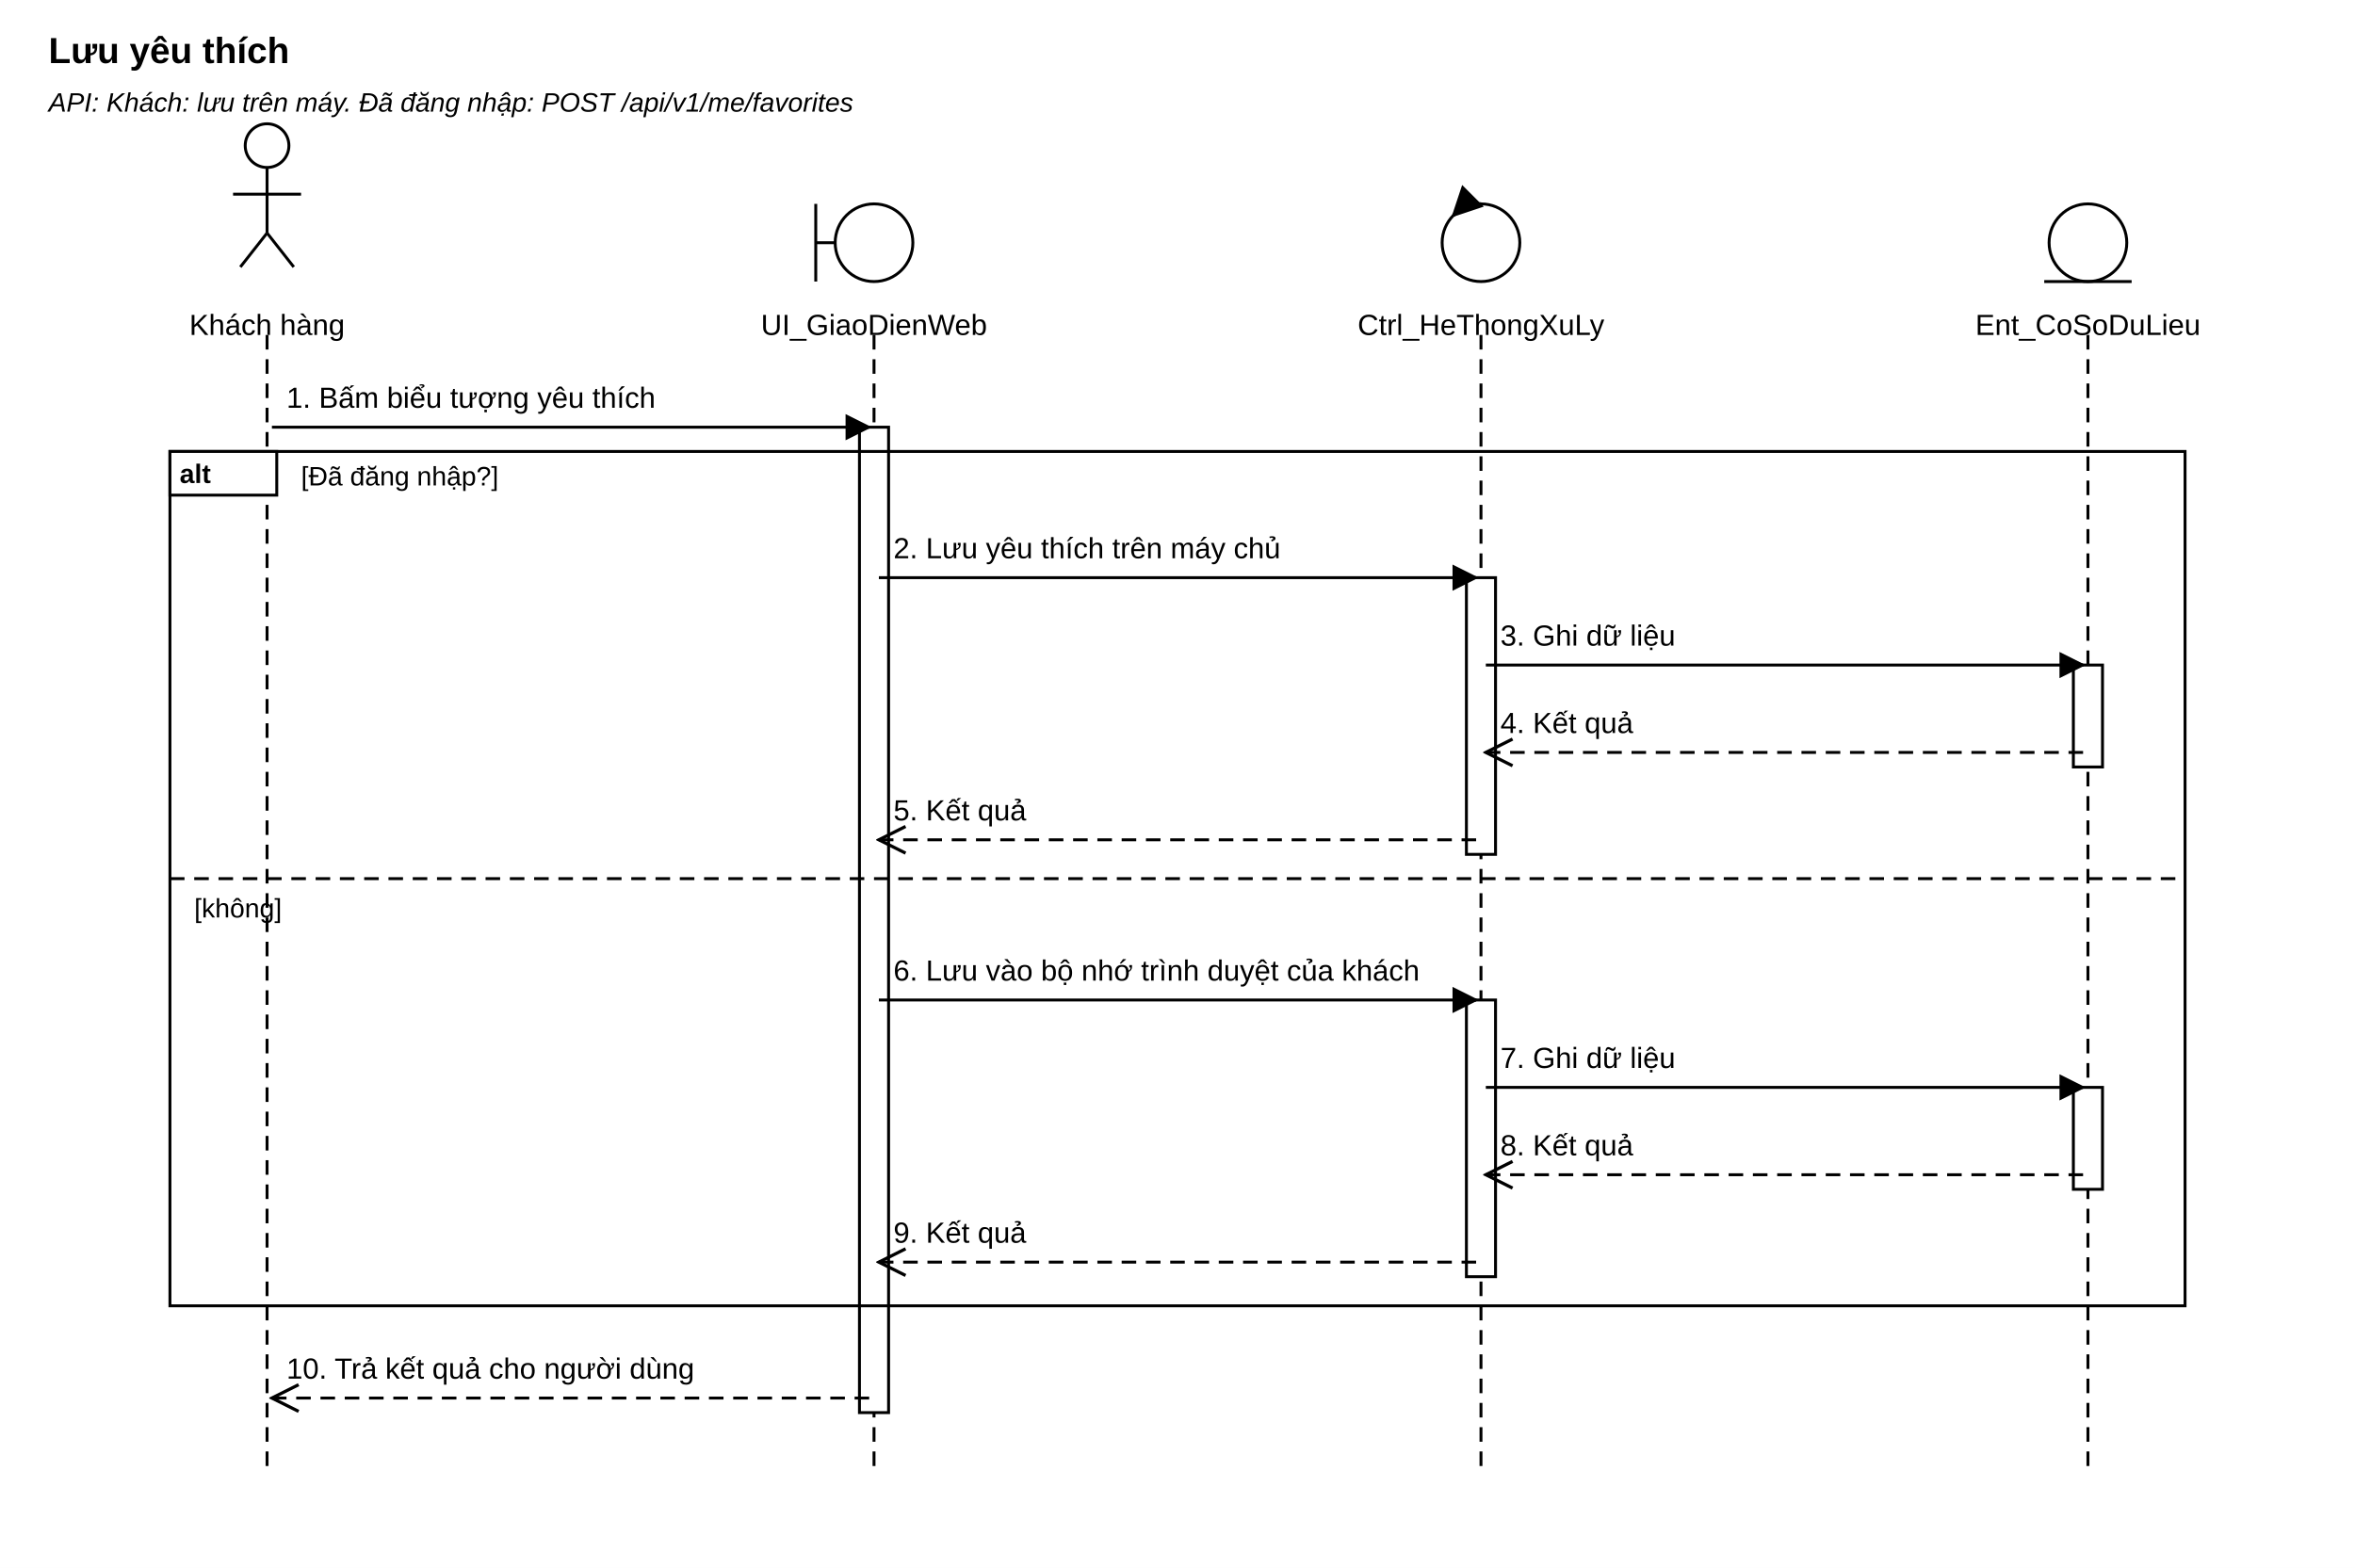
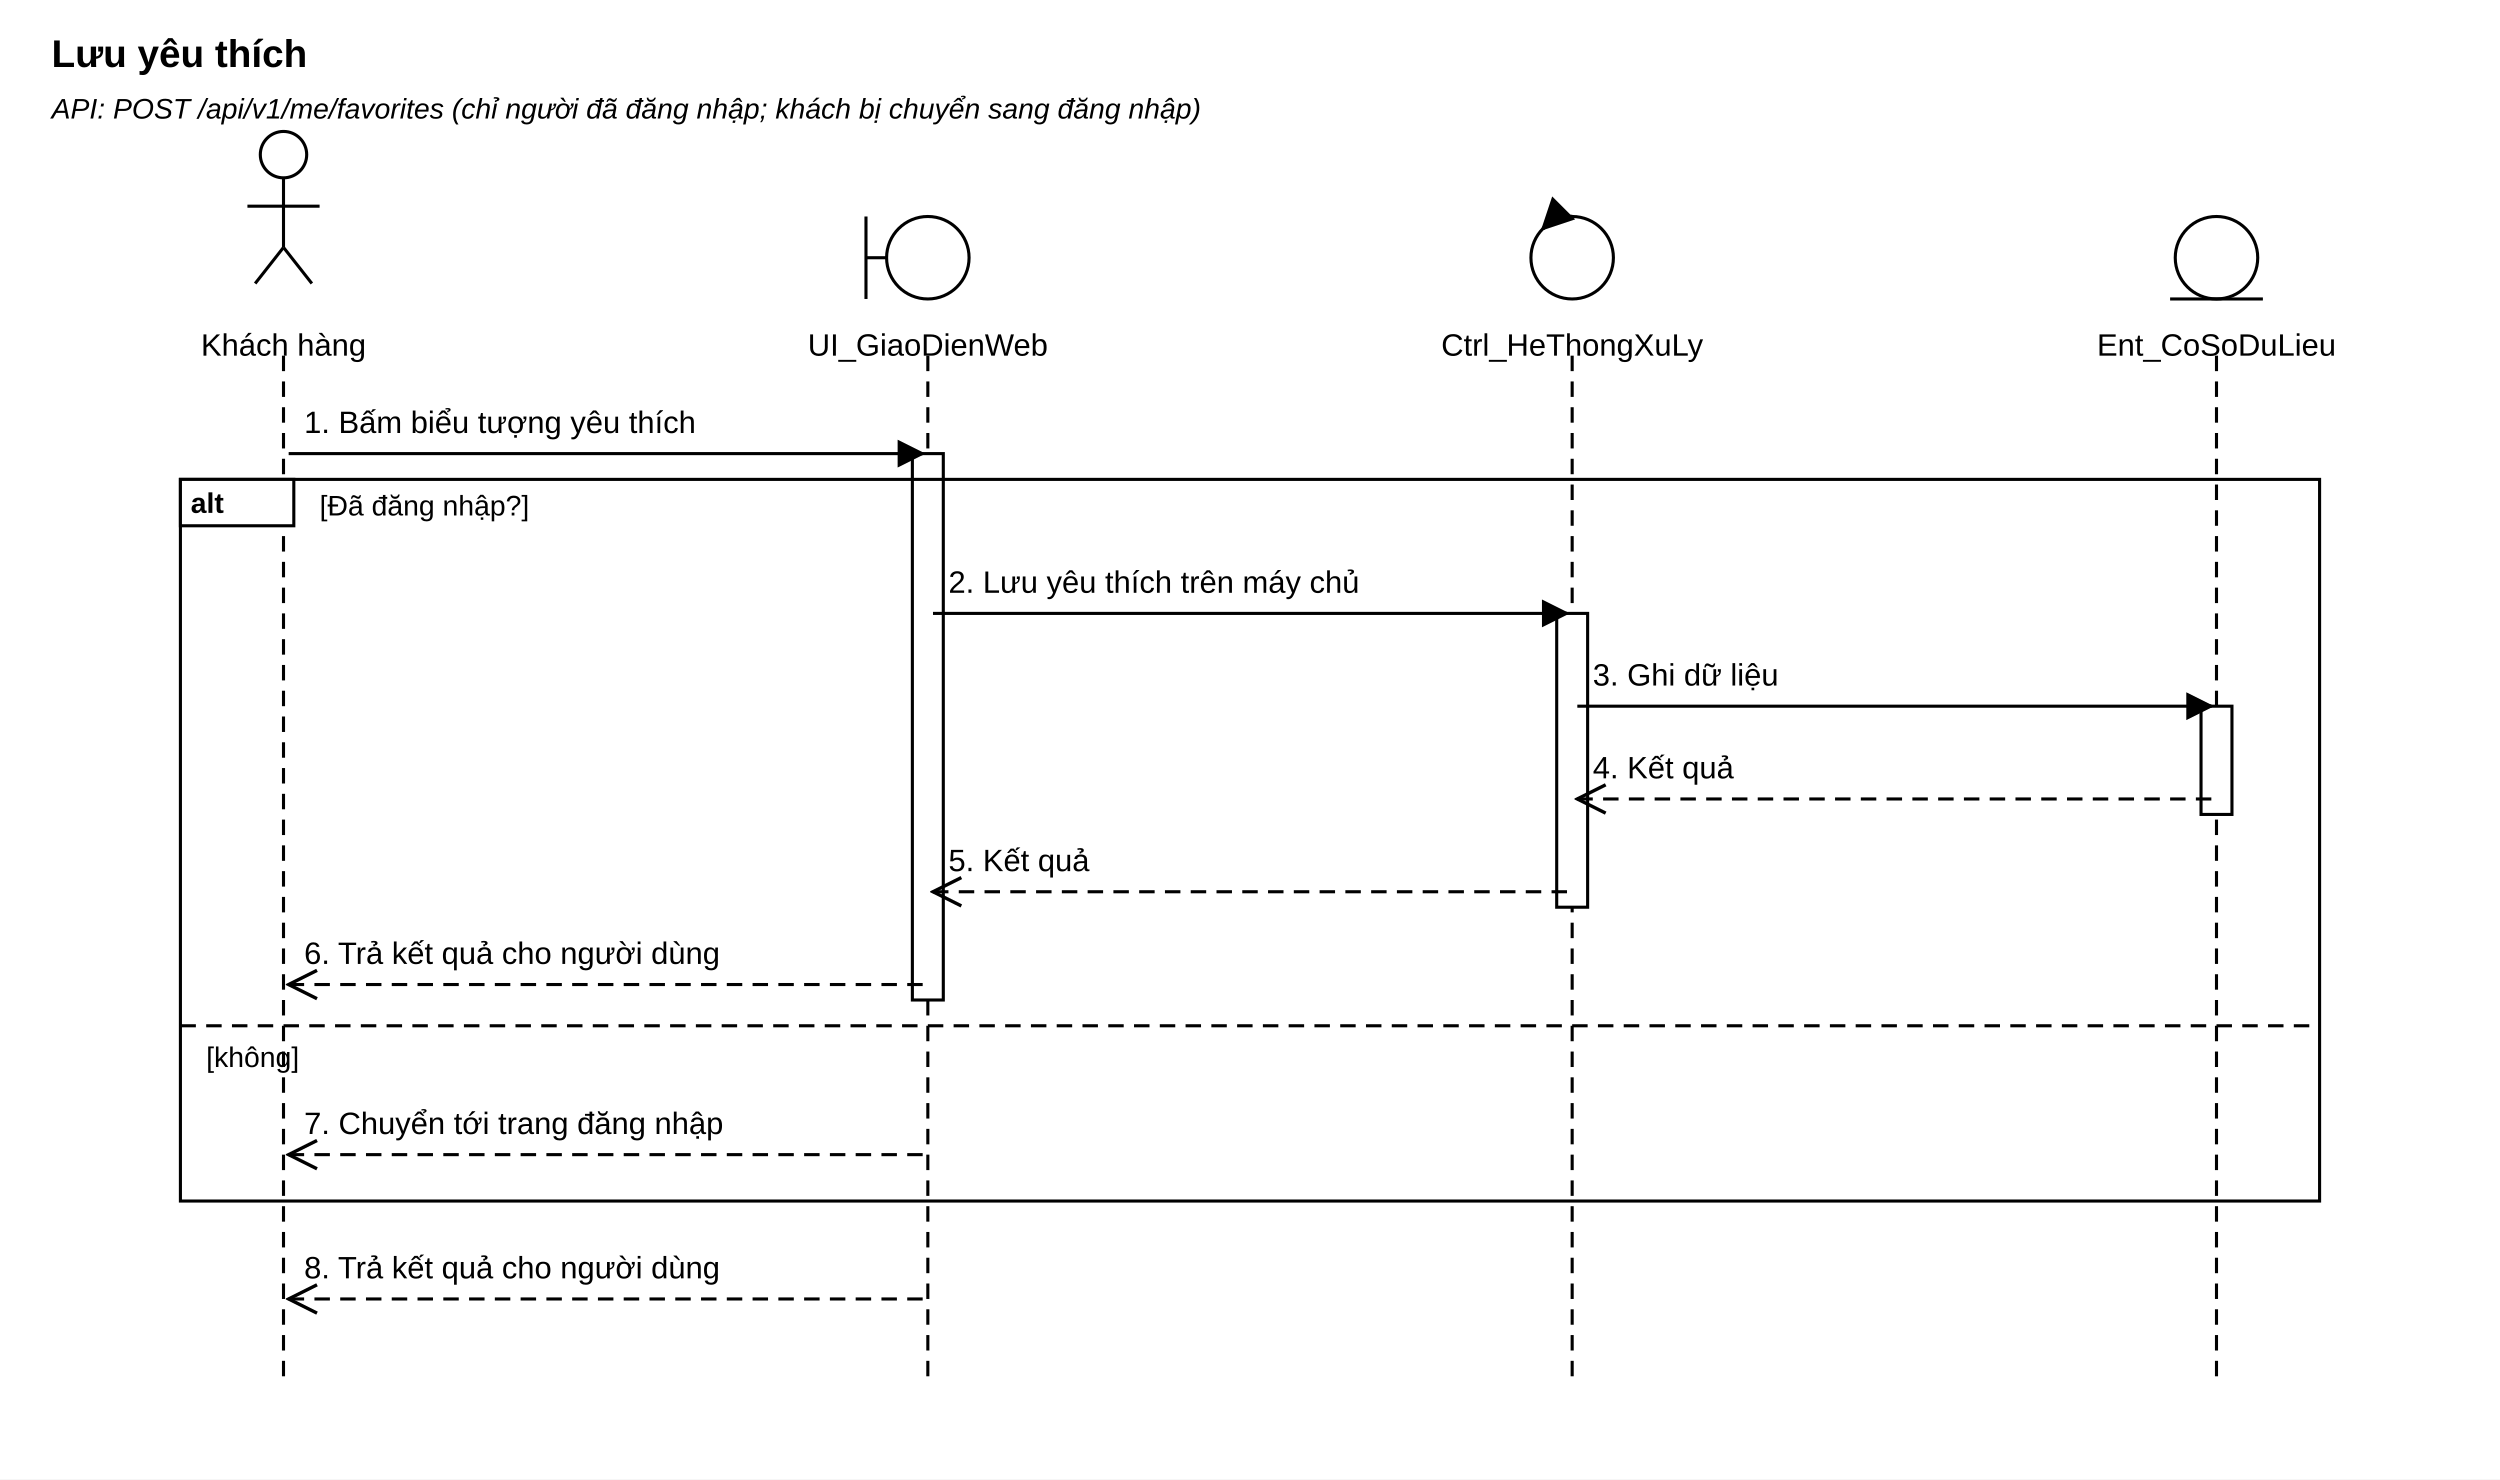
- <svg xmlns="http://www.w3.org/2000/svg" width="970" height="646" viewBox="0 0 970 646">
+ <svg xmlns="http://www.w3.org/2000/svg" width="970" height="574" viewBox="0 0 970 574">
  <defs>
    <marker id="dac" viewBox="0 0 10 10" refX="9" refY="5" markerWidth="9" markerHeight="9" orient="auto">
      <path d="M0,0 L10,5 L0,10 z" fill="#000" />
    </marker>
    <marker id="ho" viewBox="0 0 12 12" refX="11" refY="6" markerWidth="11" markerHeight="11" orient="auto">
      <path d="M1,1 L11,6 L1,11" fill="none" stroke="#000" stroke-width="1.2" />
    </marker>
  </defs>
  <rect width="100%" height="100%" fill="#fff" />
  <text x="20" y="26" font-family="Arial, Helvetica, sans-serif" font-size="15" text-anchor="start" font-weight="bold" fill="#000">Lưu yêu thích</text>
-   <text x="20" y="46" font-family="Arial, Helvetica, sans-serif" font-size="11" text-anchor="start" font-weight="normal" fill="#000" font-style="italic">API: Khách: lưu trên máy. Đã đăng nhập: POST /api/v1/me/favorites</text>
+   <text x="20" y="46" font-family="Arial, Helvetica, sans-serif" font-size="11" text-anchor="start" font-weight="normal" fill="#000" font-style="italic">API: POST /api/v1/me/favorites (chỉ người đã đăng nhập; khách bị chuyển sang đăng nhập)</text>
  <circle cx="110" cy="60" r="9" fill="#fff" stroke="#000" stroke-width="1.2" />
  <line x1="110" y1="69" x2="110" y2="96" stroke="#000" stroke-width="1.2" />
  <line x1="96" y1="80" x2="124" y2="80" stroke="#000" stroke-width="1.2" />
  <line x1="110" y1="96" x2="99" y2="110" stroke="#000" stroke-width="1.2" />
  <line x1="110" y1="96" x2="121" y2="110" stroke="#000" stroke-width="1.2" />
  <text x="110" y="138" font-family="Arial, Helvetica, sans-serif" font-size="12" text-anchor="middle" font-weight="normal" fill="#000">Khách hàng</text>
  <line x1="336" y1="84" x2="336" y2="116" stroke="#000" stroke-width="1.2" />
  <line x1="336" y1="100" x2="344" y2="100" stroke="#000" stroke-width="1.2" />
  <circle cx="360" cy="100" r="16" fill="#fff" stroke="#000" stroke-width="1.2" />
  <text x="360" y="138" font-family="Arial, Helvetica, sans-serif" font-size="12" text-anchor="middle" font-weight="normal" fill="#000">UI_GiaoDienWeb</text>
  <circle cx="610" cy="100" r="16" fill="#fff" stroke="#000" stroke-width="1.2" />
  <path d="M 610 84 A 16 16 0 0 0 598.69 88.69" fill="none" stroke="#000" stroke-width="1.4" marker-end="url(#dac)" />
  <text x="610" y="138" font-family="Arial, Helvetica, sans-serif" font-size="12" text-anchor="middle" font-weight="normal" fill="#000">Ctrl_HeThongXuLy</text>
  <circle cx="860" cy="100" r="16" fill="#fff" stroke="#000" stroke-width="1.2" />
  <line x1="842" y1="116" x2="878" y2="116" stroke="#000" stroke-width="1.2" />
  <text x="860" y="138" font-family="Arial, Helvetica, sans-serif" font-size="12" text-anchor="middle" font-weight="normal" fill="#000">Ent_CoSoDuLieu</text>
-   <line x1="110" y1="138" x2="110" y2="606" stroke="#000" stroke-width="1.2" stroke-dasharray="6 4" />
-   <line x1="360" y1="138" x2="360" y2="606" stroke="#000" stroke-width="1.2" stroke-dasharray="6 4" />
-   <line x1="610" y1="138" x2="610" y2="606" stroke="#000" stroke-width="1.2" stroke-dasharray="6 4" />
-   <line x1="860" y1="138" x2="860" y2="606" stroke="#000" stroke-width="1.2" stroke-dasharray="6 4" />
+   <line x1="110" y1="138" x2="110" y2="534" stroke="#000" stroke-width="1.2" stroke-dasharray="6 4" />
+   <line x1="360" y1="138" x2="360" y2="534" stroke="#000" stroke-width="1.2" stroke-dasharray="6 4" />
+   <line x1="610" y1="138" x2="610" y2="534" stroke="#000" stroke-width="1.2" stroke-dasharray="6 4" />
+   <line x1="860" y1="138" x2="860" y2="534" stroke="#000" stroke-width="1.2" stroke-dasharray="6 4" />
  <rect x="854" y="274" width="12" height="42" rx="0" fill="#fff" stroke="#000" stroke-width="1.2" />
  <rect x="604" y="238" width="12" height="114" rx="0" fill="#fff" stroke="#000" stroke-width="1.2" />
-   <rect x="854" y="448" width="12" height="42" rx="0" fill="#fff" stroke="#000" stroke-width="1.2" />
-   <rect x="604" y="412" width="12" height="114" rx="0" fill="#fff" stroke="#000" stroke-width="1.2" />
-   <rect x="354" y="176" width="12" height="406" rx="0" fill="#fff" stroke="#000" stroke-width="1.2" />
+   <rect x="354" y="176" width="12" height="212" rx="0" fill="#fff" stroke="#000" stroke-width="1.2" />
  <line x1="112" y1="176" x2="358" y2="176" stroke="#000" stroke-width="1.2" marker-end="url(#dac)" />
  <text x="118" y="168" font-family="Arial, Helvetica, sans-serif" font-size="12" text-anchor="start" font-weight="normal" fill="#000">1. Bấm biểu tượng yêu thích</text>
  <line x1="362" y1="238" x2="608" y2="238" stroke="#000" stroke-width="1.2" marker-end="url(#dac)" />
  <text x="368" y="230" font-family="Arial, Helvetica, sans-serif" font-size="12" text-anchor="start" font-weight="normal" fill="#000">2. Lưu yêu thích trên máy chủ</text>
  <line x1="612" y1="274" x2="858" y2="274" stroke="#000" stroke-width="1.2" marker-end="url(#dac)" />
  <text x="618" y="266" font-family="Arial, Helvetica, sans-serif" font-size="12" text-anchor="start" font-weight="normal" fill="#000">3. Ghi dữ liệu</text>
  <line x1="858" y1="310" x2="612" y2="310" stroke="#000" stroke-width="1.2" stroke-dasharray="6 4" marker-end="url(#ho)" />
  <text x="618" y="302" font-family="Arial, Helvetica, sans-serif" font-size="12" text-anchor="start" font-weight="normal" fill="#000">4. Kết quả</text>
  <line x1="608" y1="346" x2="362" y2="346" stroke="#000" stroke-width="1.2" stroke-dasharray="6 4" marker-end="url(#ho)" />
  <text x="368" y="338" font-family="Arial, Helvetica, sans-serif" font-size="12" text-anchor="start" font-weight="normal" fill="#000">5. Kết quả</text>
-   <line x1="70" y1="362" x2="900" y2="362" stroke="#000" stroke-width="1.2" stroke-dasharray="6 4" />
-   <text x="80" y="378" font-family="Arial, Helvetica, sans-serif" font-size="11" text-anchor="start" font-weight="normal" fill="#000">[không]</text>
-   <line x1="362" y1="412" x2="608" y2="412" stroke="#000" stroke-width="1.2" marker-end="url(#dac)" />
-   <text x="368" y="404" font-family="Arial, Helvetica, sans-serif" font-size="12" text-anchor="start" font-weight="normal" fill="#000">6. Lưu vào bộ nhớ trình duyệt của khách</text>
-   <line x1="612" y1="448" x2="858" y2="448" stroke="#000" stroke-width="1.2" marker-end="url(#dac)" />
-   <text x="618" y="440" font-family="Arial, Helvetica, sans-serif" font-size="12" text-anchor="start" font-weight="normal" fill="#000">7. Ghi dữ liệu</text>
-   <line x1="858" y1="484" x2="612" y2="484" stroke="#000" stroke-width="1.2" stroke-dasharray="6 4" marker-end="url(#ho)" />
-   <text x="618" y="476" font-family="Arial, Helvetica, sans-serif" font-size="12" text-anchor="start" font-weight="normal" fill="#000">8. Kết quả</text>
-   <line x1="608" y1="520" x2="362" y2="520" stroke="#000" stroke-width="1.2" stroke-dasharray="6 4" marker-end="url(#ho)" />
-   <text x="368" y="512" font-family="Arial, Helvetica, sans-serif" font-size="12" text-anchor="start" font-weight="normal" fill="#000">9. Kết quả</text>
-   <rect x="70" y="186" width="830" height="352" rx="0" fill="none" stroke="#000" stroke-width="1.2" />
+   <line x1="358" y1="382" x2="112" y2="382" stroke="#000" stroke-width="1.2" stroke-dasharray="6 4" marker-end="url(#ho)" />
+   <text x="118" y="374" font-family="Arial, Helvetica, sans-serif" font-size="12" text-anchor="start" font-weight="normal" fill="#000">6. Trả kết quả cho người dùng</text>
+   <line x1="70" y1="398" x2="900" y2="398" stroke="#000" stroke-width="1.2" stroke-dasharray="6 4" />
+   <text x="80" y="414" font-family="Arial, Helvetica, sans-serif" font-size="11" text-anchor="start" font-weight="normal" fill="#000">[không]</text>
+   <line x1="358" y1="448" x2="112" y2="448" stroke="#000" stroke-width="1.2" stroke-dasharray="6 4" marker-end="url(#ho)" />
+   <text x="118" y="440" font-family="Arial, Helvetica, sans-serif" font-size="12" text-anchor="start" font-weight="normal" fill="#000">7. Chuyển tới trang đăng nhập</text>
+   <rect x="70" y="186" width="830" height="280" rx="0" fill="none" stroke="#000" stroke-width="1.2" />
  <rect x="70" y="186" width="44" height="18" fill="#fff" stroke="#000" stroke-width="1.2" />
  <text x="74" y="199" font-family="Arial, Helvetica, sans-serif" font-size="11" text-anchor="start" font-weight="bold" fill="#000">alt</text>
  <text x="124" y="200" font-family="Arial, Helvetica, sans-serif" font-size="11" text-anchor="start" font-weight="normal" fill="#000">[Đã đăng nhập?]</text>
-   <line x1="358" y1="576" x2="112" y2="576" stroke="#000" stroke-width="1.2" stroke-dasharray="6 4" marker-end="url(#ho)" />
-   <text x="118" y="568" font-family="Arial, Helvetica, sans-serif" font-size="12" text-anchor="start" font-weight="normal" fill="#000">10. Trả kết quả cho người dùng</text>
+   <line x1="358" y1="504" x2="112" y2="504" stroke="#000" stroke-width="1.2" stroke-dasharray="6 4" marker-end="url(#ho)" />
+   <text x="118" y="496" font-family="Arial, Helvetica, sans-serif" font-size="12" text-anchor="start" font-weight="normal" fill="#000">8. Trả kết quả cho người dùng</text>
</svg>
